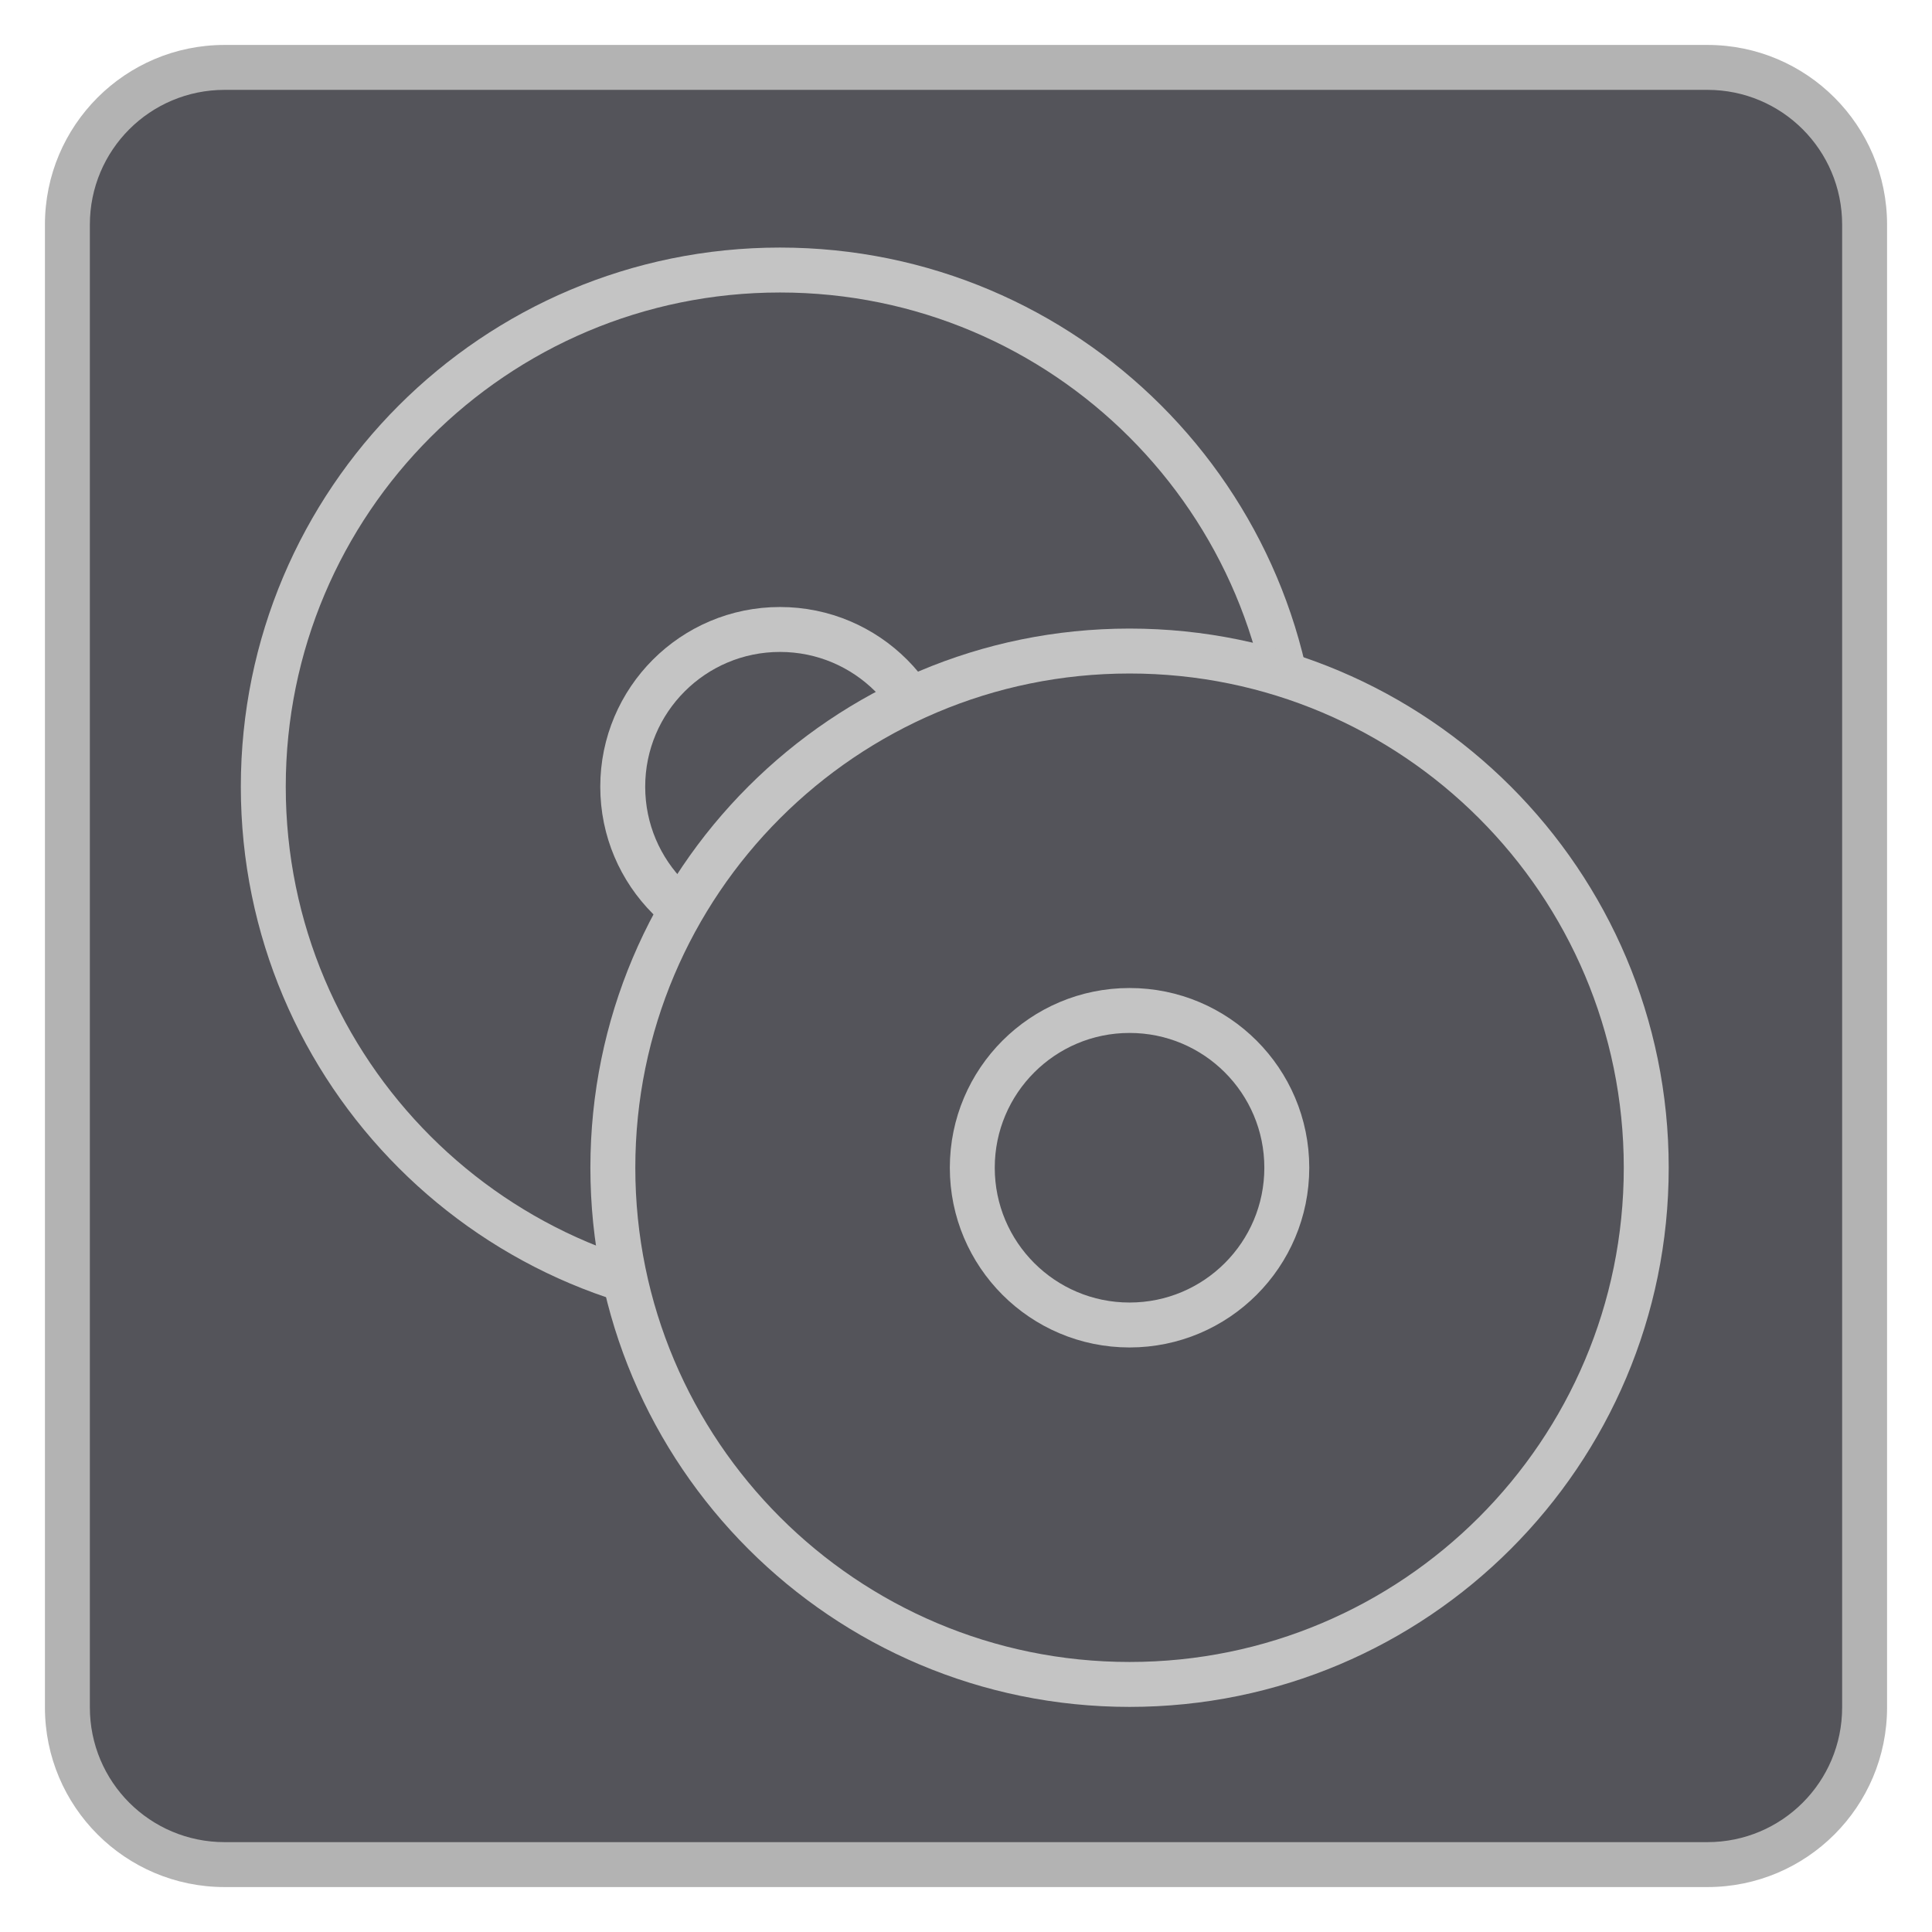
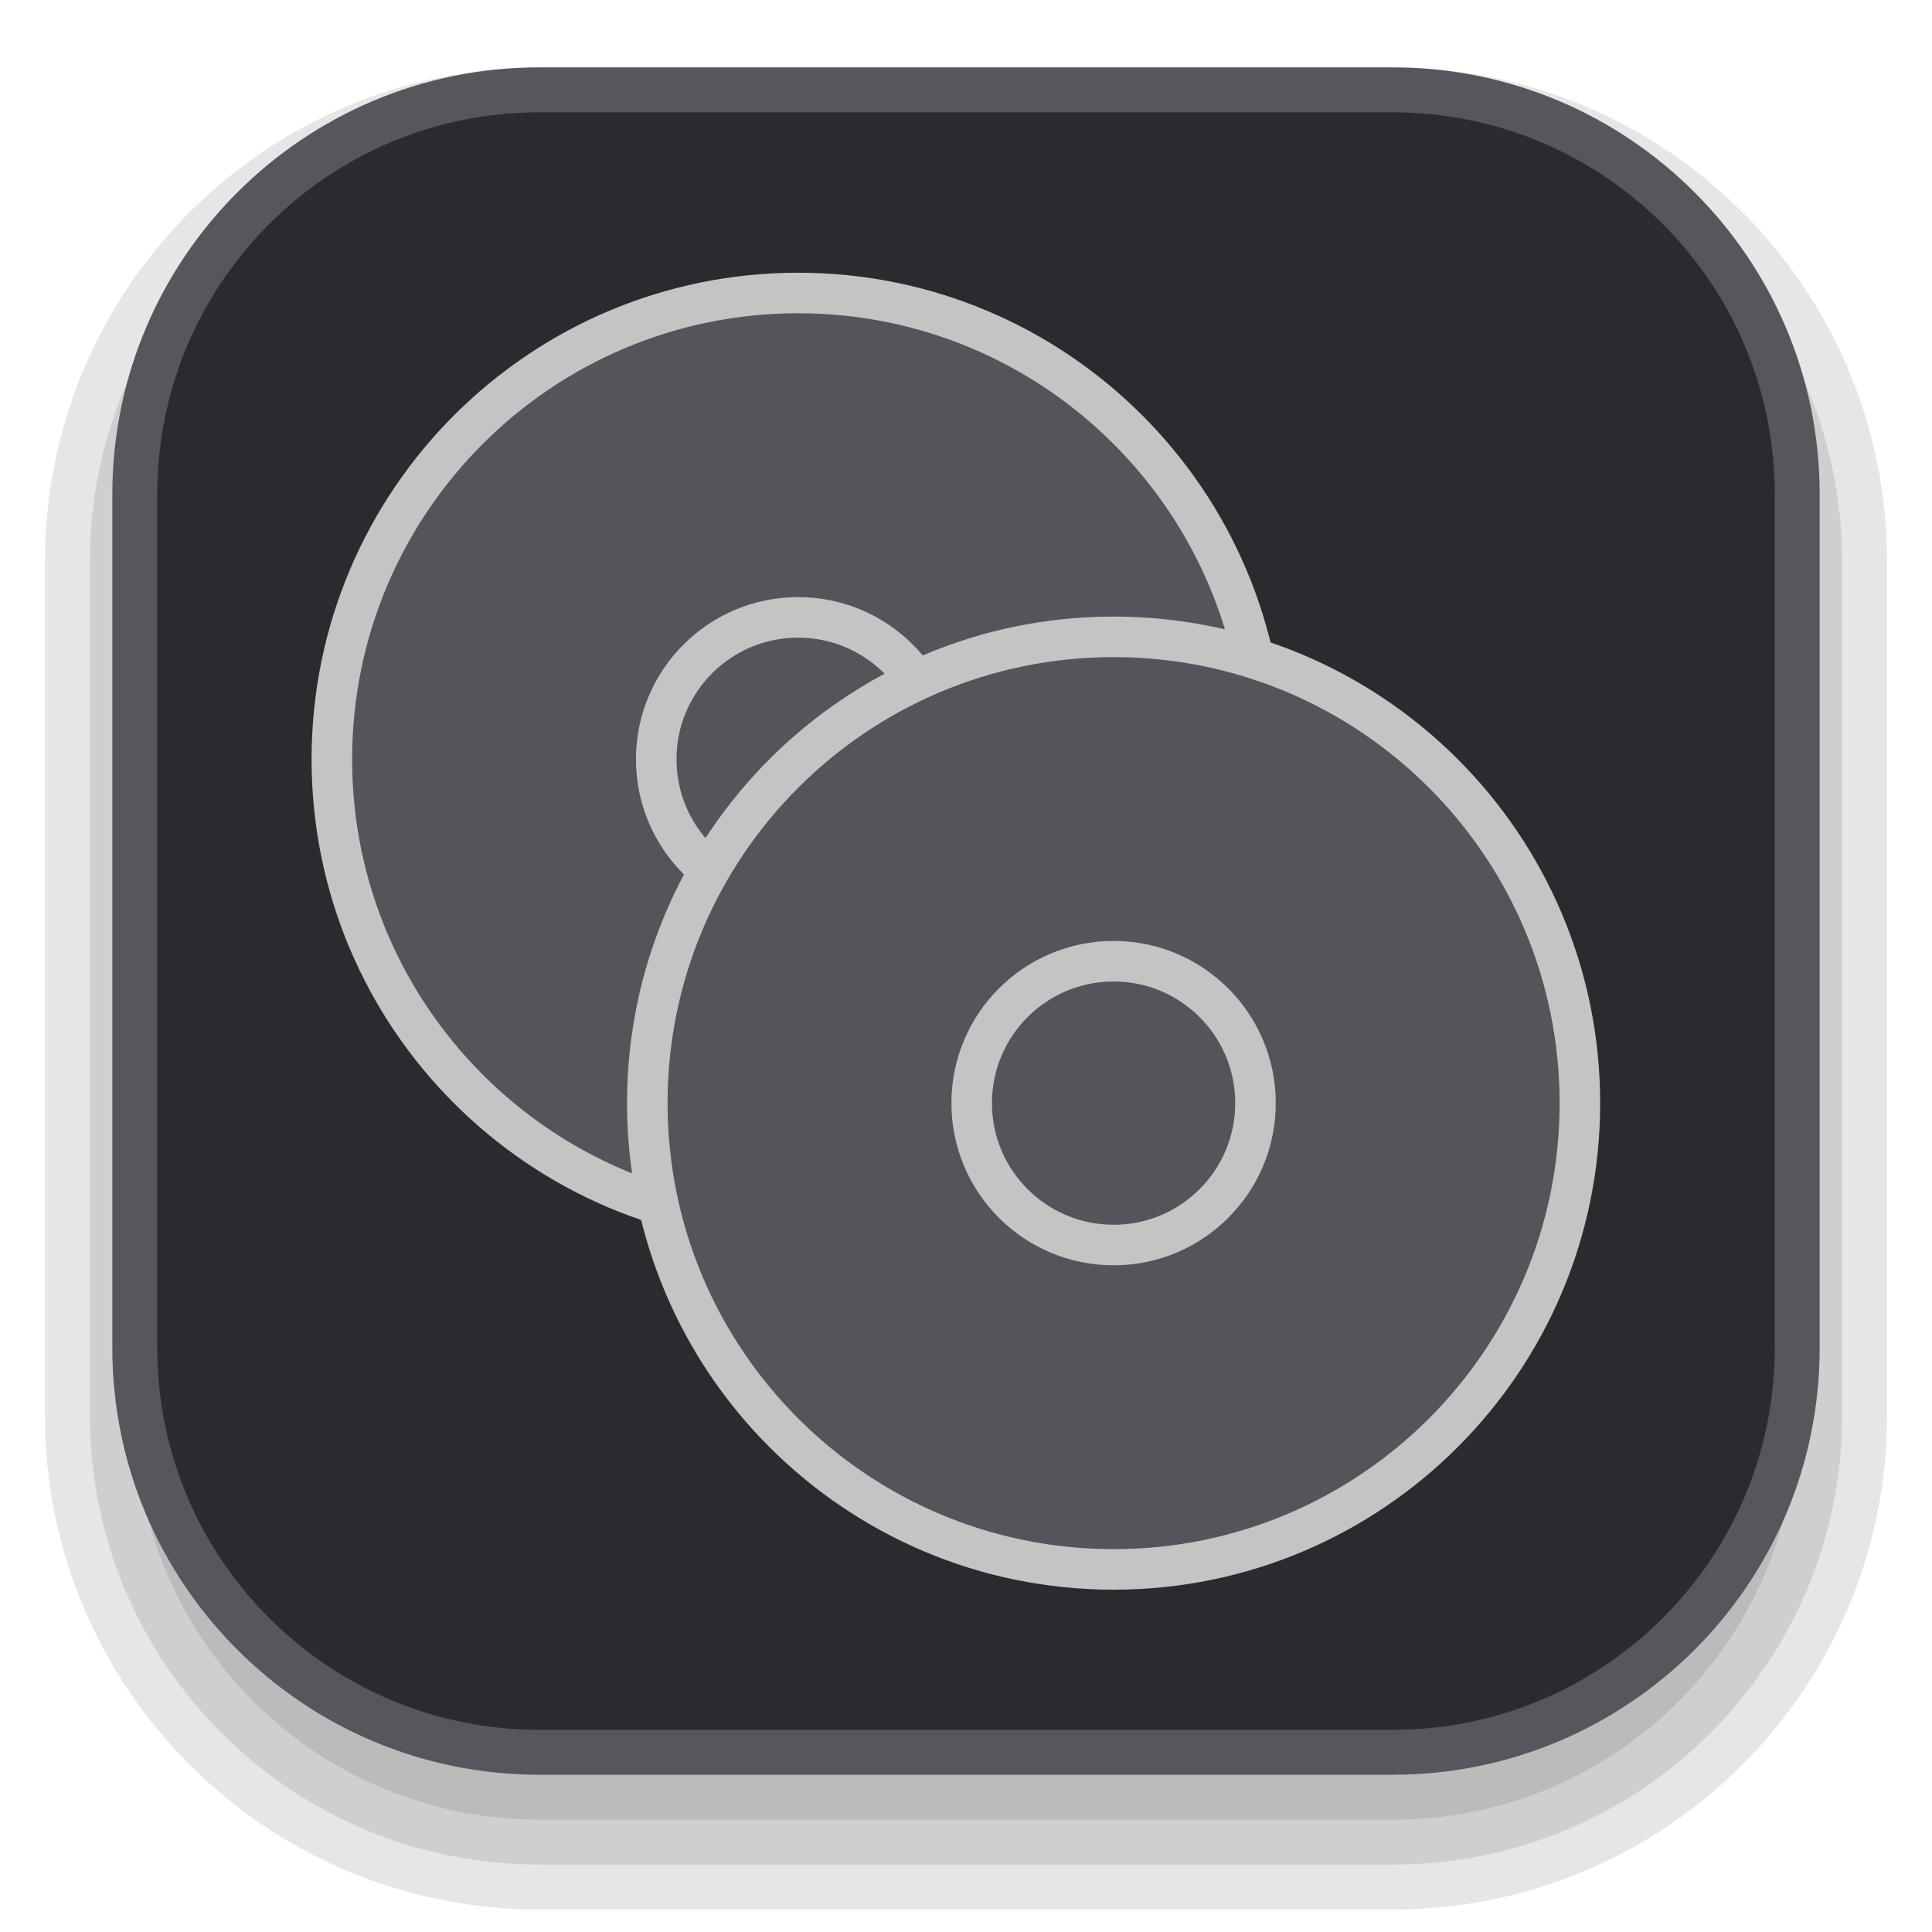
<svg xmlns="http://www.w3.org/2000/svg" id="a" width="43" height="43" viewBox="0 0 43 43">
-   <rect x="1.5" y="1.5" width="40" height="40" rx="3.5" ry="3.5" style="fill:#54545a;" />
-   <path d="M38,2c1.66,0,3,1.34,3,3v33c0,1.66-1.34,3-3,3H5c-1.66,0-3-1.34-3-3V5c0-1.66,1.34-3,3-3h33M38,1H5C2.79,1,1,2.79,1,5v33c0,2.21,1.79,4,4,4h33c2.21,0,4-1.79,4-4V5c0-2.21-1.79-4-4-4Z" style="fill:#b3b3b3;" />
-   <circle cx="17.36" cy="17.51" r="11.5" style="fill:#54545a; stroke:#c4c4c4; stroke-linecap:round; stroke-linejoin:round;" />
-   <circle cx="17.36" cy="17.51" r="3.5" style="fill:#54545a; stroke:#c4c4c4; stroke-linecap:round; stroke-linejoin:round;" />
-   <circle cx="25.14" cy="25.99" r="11.5" style="fill:#54545a; stroke:#c4c4c4; stroke-linecap:round; stroke-linejoin:round;" />
-   <circle cx="25.14" cy="25.99" r="3.5" style="fill:#54545a; stroke:#c4c4c4; stroke-linecap:round; stroke-linejoin:round;" />
+   <rect x="1" y="1.5" width="41" height="41" rx="11" style="fill:#000000;fill-opacity:0.10" />
+   <rect x="2" y="2.5" width="39" height="39" rx="10" style="fill:#000000;fill-opacity:0.10" />
+   <rect x="3" y="3.5" width="37" height="37" rx="9" style="fill:#000000;fill-opacity:0.10" />
+   <rect x="3" y="2" width="37" height="37" rx="9" style="fill:#2A2B2E;stroke:#55575C;stroke-width:1" />
+   <g transform="translate(3 2) scale(0.90244) translate(-1 -1)">
+     <circle cx="17.36" cy="17.51" r="11.5" style="fill:#54545a; stroke:#c4c4c4; stroke-linecap:round; stroke-linejoin:round;" />
+     <circle cx="17.36" cy="17.51" r="3.5" style="fill:#54545a; stroke:#c4c4c4; stroke-linecap:round; stroke-linejoin:round;" />
+     <circle cx="25.14" cy="25.99" r="11.5" style="fill:#54545a; stroke:#c4c4c4; stroke-linecap:round; stroke-linejoin:round;" />
+     <circle cx="25.14" cy="25.99" r="3.5" style="fill:#54545a; stroke:#c4c4c4; stroke-linecap:round; stroke-linejoin:round;" />
+   </g>
</svg>
